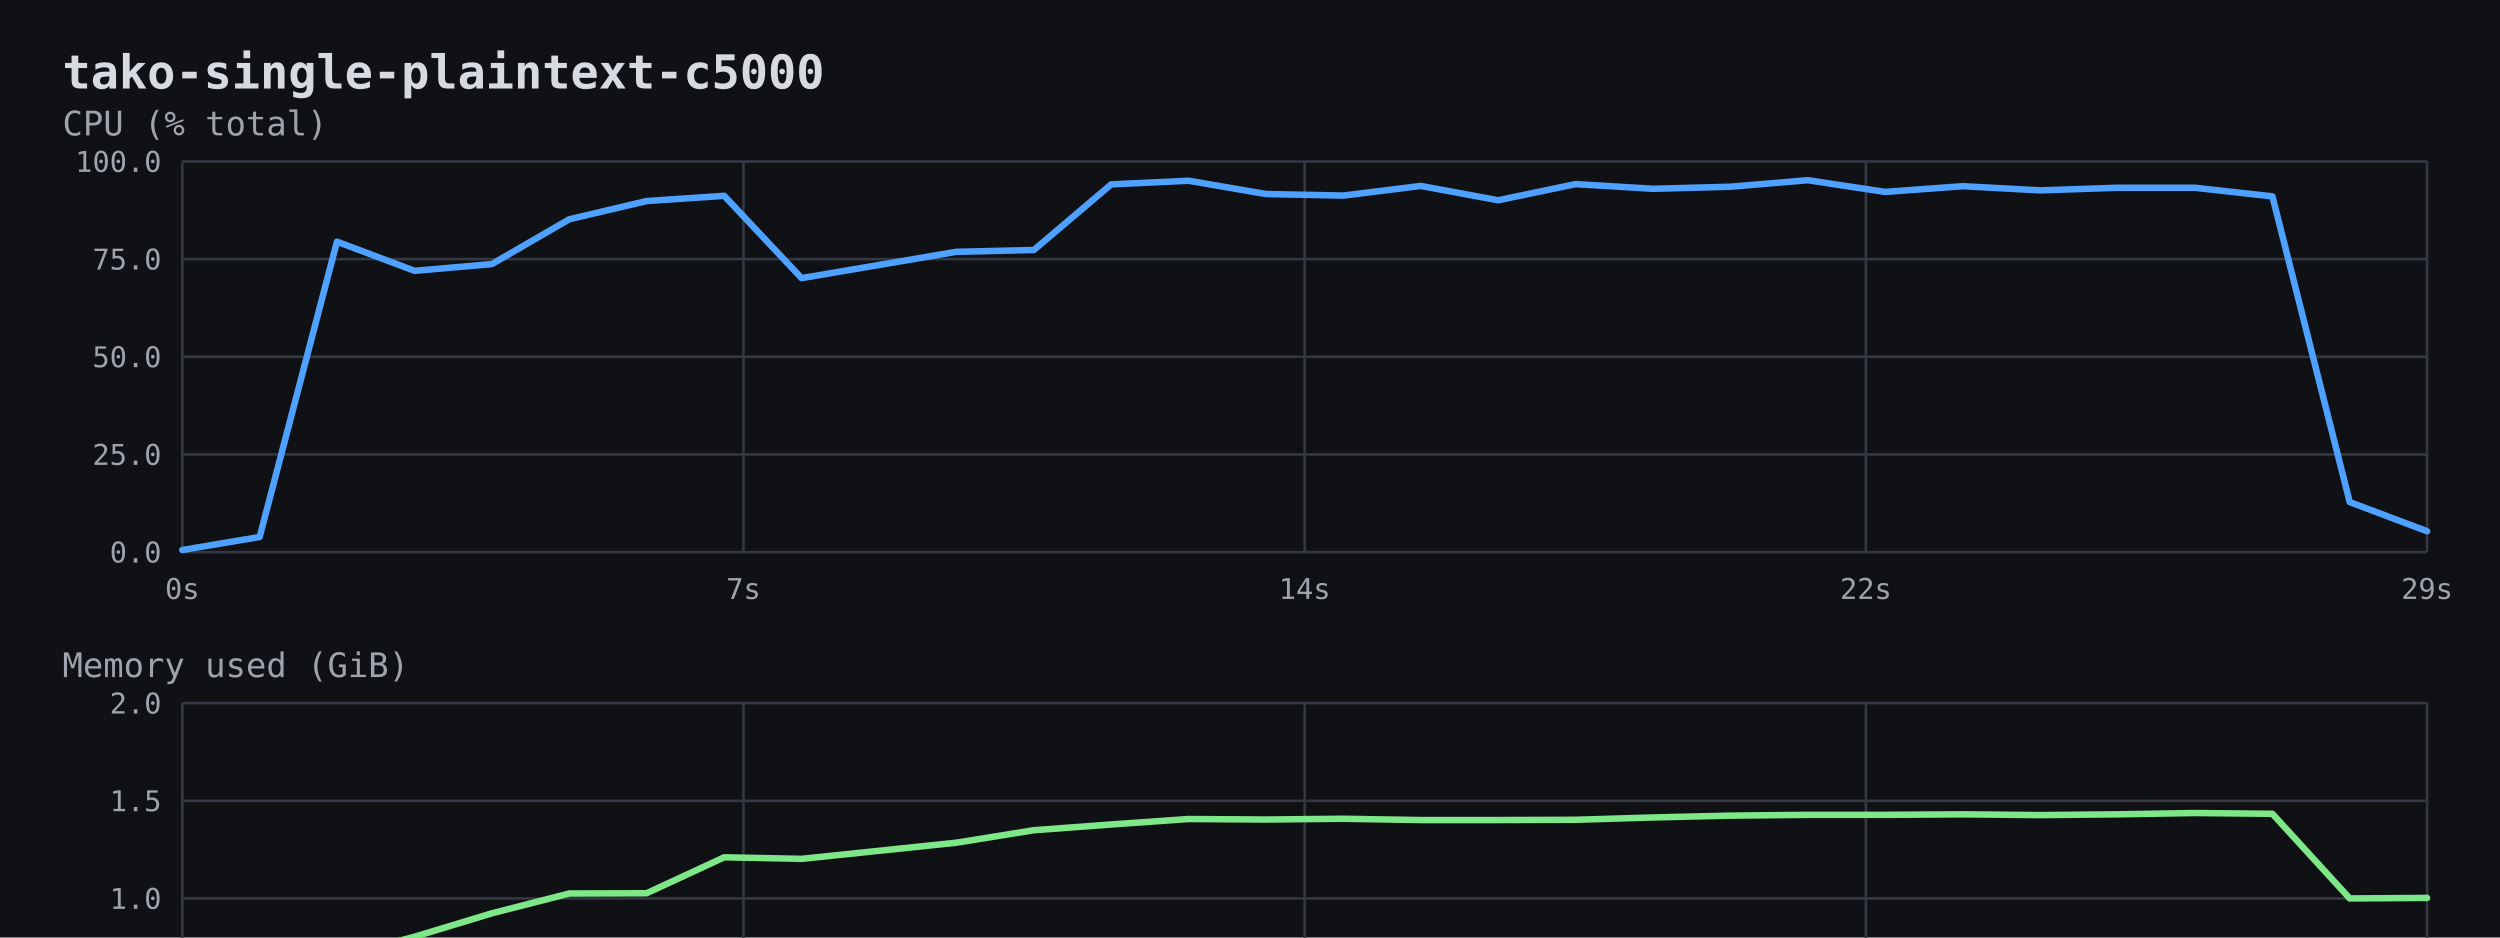
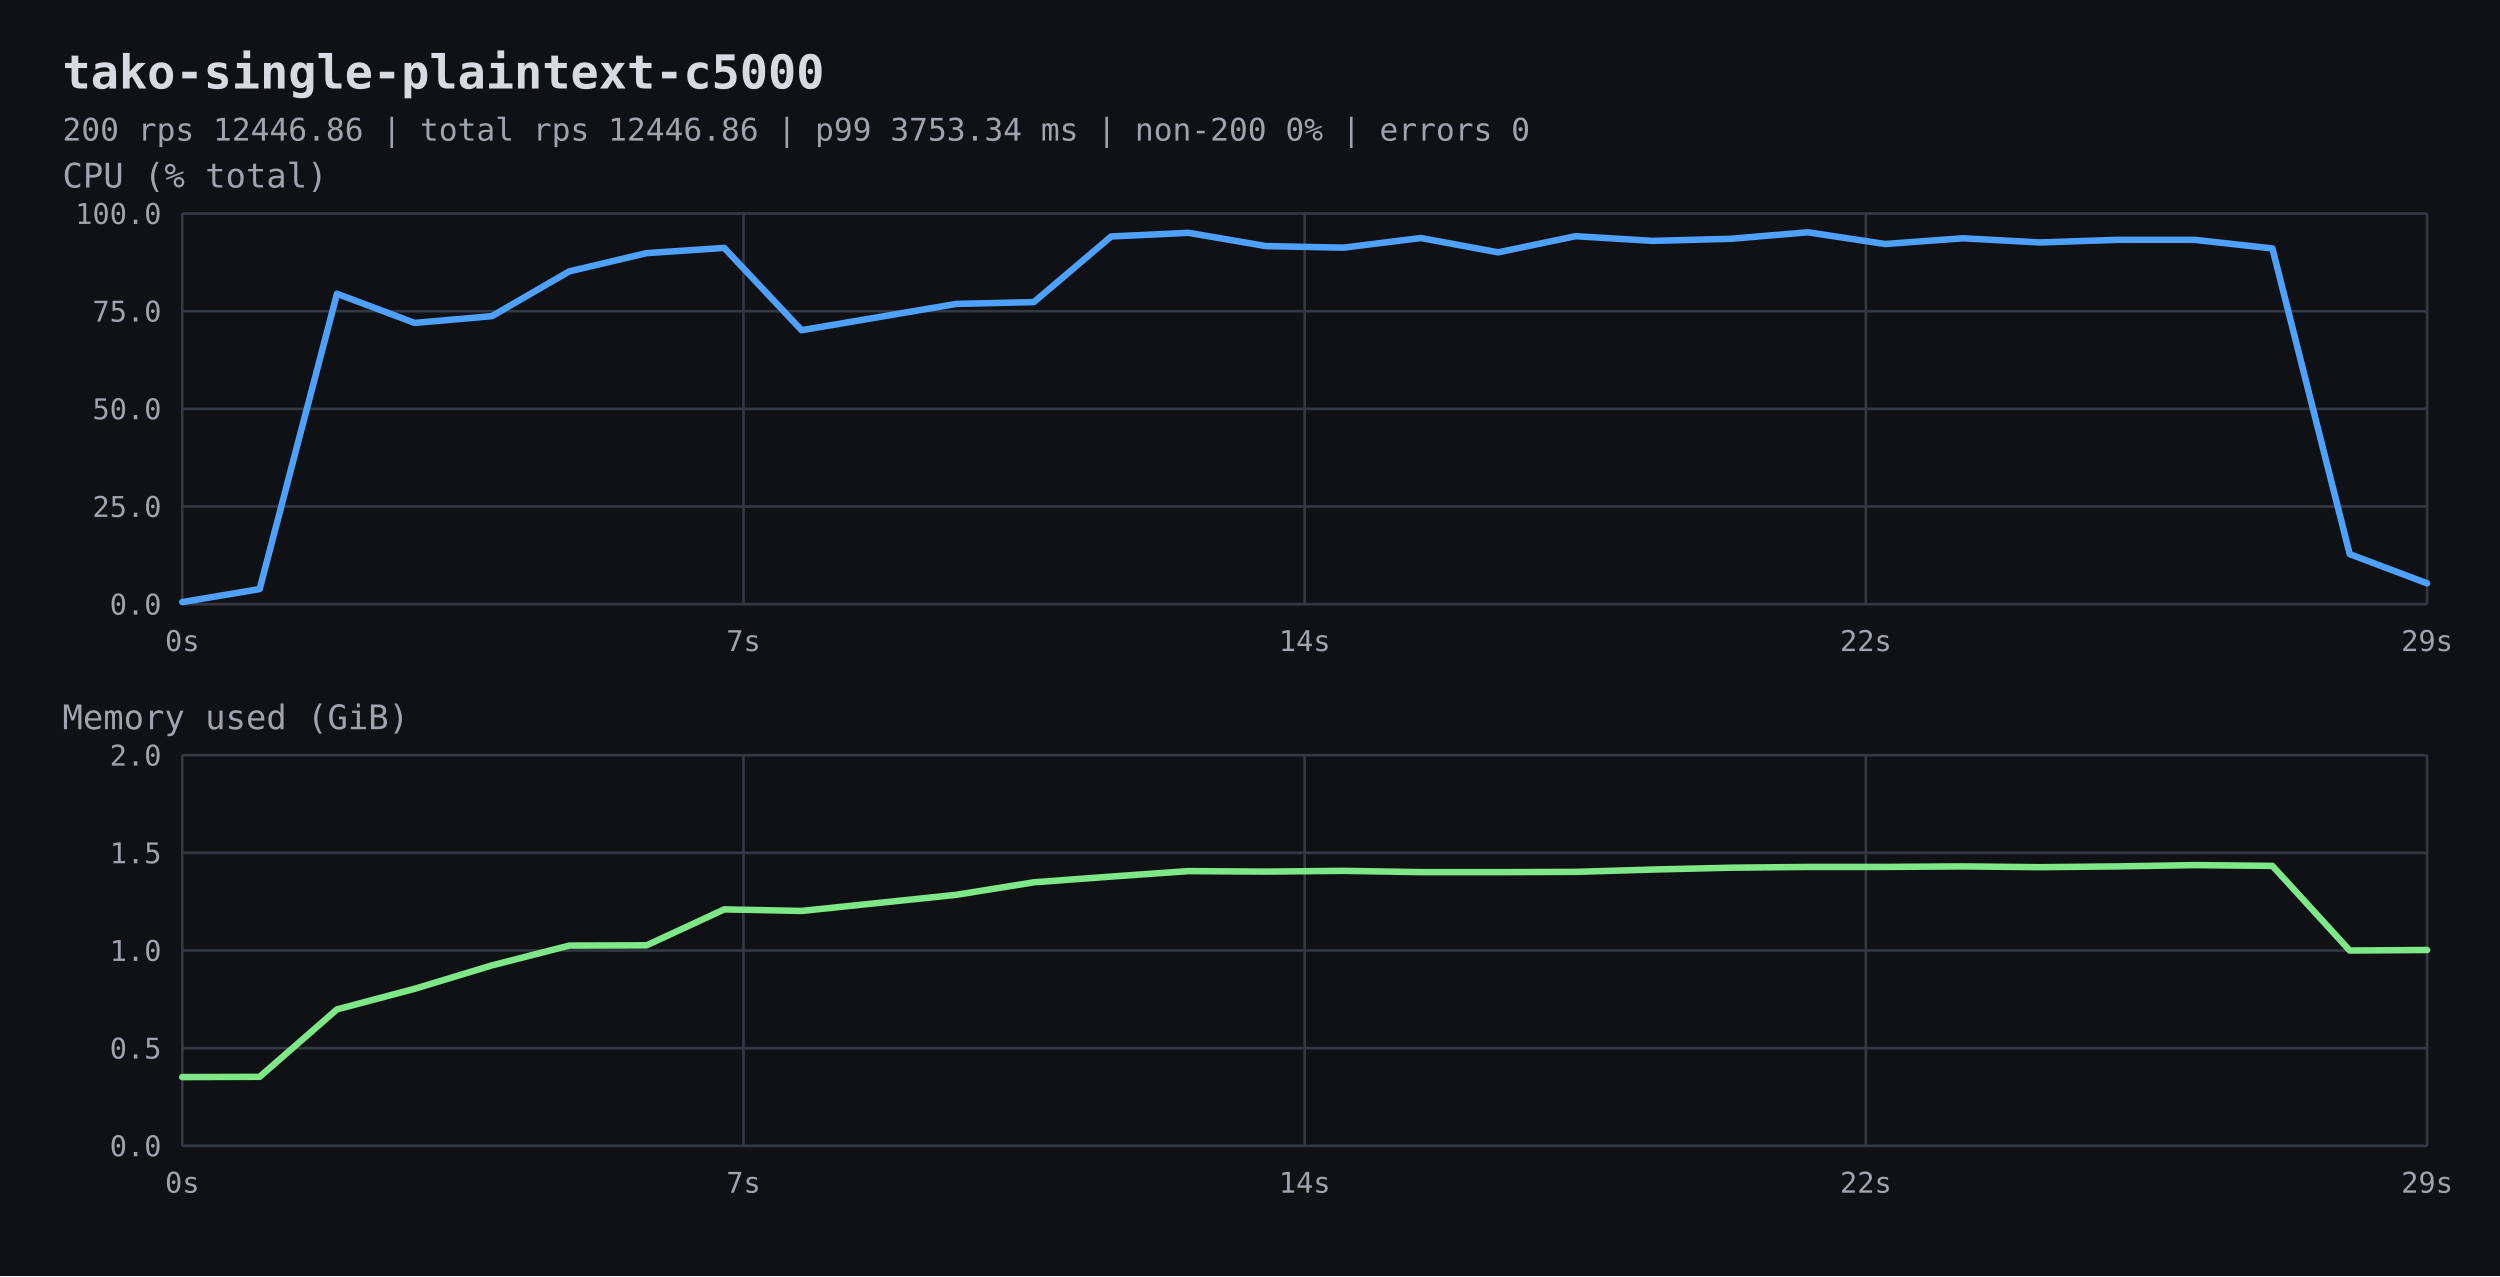
- <svg xmlns="http://www.w3.org/2000/svg" width="960" height="360" viewBox="0 0 960 360">
+ <svg xmlns="http://www.w3.org/2000/svg" width="960" height="490" viewBox="0 0 960 490">
  <rect width="100%" height="100%" fill="#101114" />
  <text x="24" y="34" fill="#d7dae0" font-family="ui-monospace, SFMono-Regular, Menlo, monospace" font-size="18" font-weight="700">tako-single-plaintext-c5000</text>
-   <text x="24" y="52.0" fill="#9ea3ad" font-family="ui-monospace, SFMono-Regular, Menlo, monospace" font-size="13">CPU (% total)</text>
-   <line x1="70.0" y1="62.0" x2="932.0" y2="62.0" stroke="#343843" stroke-width="1" />
-   <text x="62.0" y="66.0" fill="#9ea3ad" font-family="ui-monospace, SFMono-Regular, Menlo, monospace" font-size="11" text-anchor="end">100.0</text>
-   <line x1="70.0" y1="99.5" x2="932.0" y2="99.5" stroke="#343843" stroke-width="1" />
-   <text x="62.0" y="103.5" fill="#9ea3ad" font-family="ui-monospace, SFMono-Regular, Menlo, monospace" font-size="11" text-anchor="end">75.0</text>
-   <line x1="70.0" y1="137.0" x2="932.0" y2="137.0" stroke="#343843" stroke-width="1" />
-   <text x="62.0" y="141.0" fill="#9ea3ad" font-family="ui-monospace, SFMono-Regular, Menlo, monospace" font-size="11" text-anchor="end">50.0</text>
-   <line x1="70.0" y1="174.5" x2="932.0" y2="174.5" stroke="#343843" stroke-width="1" />
-   <text x="62.0" y="178.5" fill="#9ea3ad" font-family="ui-monospace, SFMono-Regular, Menlo, monospace" font-size="11" text-anchor="end">25.0</text>
-   <line x1="70.0" y1="212.0" x2="932.0" y2="212.0" stroke="#343843" stroke-width="1" />
-   <text x="62.0" y="216.0" fill="#9ea3ad" font-family="ui-monospace, SFMono-Regular, Menlo, monospace" font-size="11" text-anchor="end">0.0</text>
-   <line x1="70.0" y1="62.0" x2="70.0" y2="212.0" stroke="#343843" stroke-width="1" />
-   <text x="70.0" y="230.0" fill="#9ea3ad" font-family="ui-monospace, SFMono-Regular, Menlo, monospace" font-size="11" text-anchor="middle">0s</text>
-   <line x1="285.5" y1="62.0" x2="285.5" y2="212.0" stroke="#343843" stroke-width="1" />
-   <text x="285.5" y="230.0" fill="#9ea3ad" font-family="ui-monospace, SFMono-Regular, Menlo, monospace" font-size="11" text-anchor="middle">7s</text>
-   <line x1="501.0" y1="62.0" x2="501.0" y2="212.0" stroke="#343843" stroke-width="1" />
-   <text x="501.0" y="230.0" fill="#9ea3ad" font-family="ui-monospace, SFMono-Regular, Menlo, monospace" font-size="11" text-anchor="middle">14s</text>
-   <line x1="716.5" y1="62.0" x2="716.5" y2="212.0" stroke="#343843" stroke-width="1" />
-   <text x="716.5" y="230.0" fill="#9ea3ad" font-family="ui-monospace, SFMono-Regular, Menlo, monospace" font-size="11" text-anchor="middle">22s</text>
-   <line x1="932.0" y1="62.0" x2="932.0" y2="212.0" stroke="#343843" stroke-width="1" />
-   <text x="932.0" y="230.0" fill="#9ea3ad" font-family="ui-monospace, SFMono-Regular, Menlo, monospace" font-size="11" text-anchor="middle">29s</text>
-   <path d="M 70.0 211.2 L 99.7 206.2 L 129.4 92.8 L 159.2 104.0 L 188.9 101.4 L 218.6 84.2 L 248.3 77.2 L 278.1 75.2 L 307.8 106.8 L 367.2 96.7 L 397.0 96.0 L 426.7 70.8 L 456.4 69.4 L 486.1 74.5 L 515.9 75.1 L 545.6 71.4 L 575.3 76.9 L 605.0 70.7 L 634.8 72.5 L 664.5 71.7 L 694.2 69.2 L 723.9 73.7 L 753.7 71.5 L 783.4 73.1 L 813.1 72.1 L 842.8 72.1 L 872.6 75.4 L 902.3 192.8 L 932.0 204.0" fill="none" stroke="#4ea1ff" stroke-width="2.5" stroke-linejoin="round" stroke-linecap="round" />
-   <text x="24" y="260.0" fill="#9ea3ad" font-family="ui-monospace, SFMono-Regular, Menlo, monospace" font-size="13">Memory used (GiB)</text>
-   <line x1="70.0" y1="270.0" x2="932.0" y2="270.0" stroke="#343843" stroke-width="1" />
-   <text x="62.0" y="274.0" fill="#9ea3ad" font-family="ui-monospace, SFMono-Regular, Menlo, monospace" font-size="11" text-anchor="end">2.0</text>
-   <line x1="70.0" y1="307.5" x2="932.0" y2="307.5" stroke="#343843" stroke-width="1" />
-   <text x="62.0" y="311.5" fill="#9ea3ad" font-family="ui-monospace, SFMono-Regular, Menlo, monospace" font-size="11" text-anchor="end">1.5</text>
-   <line x1="70.0" y1="345.0" x2="932.0" y2="345.0" stroke="#343843" stroke-width="1" />
-   <text x="62.0" y="349.0" fill="#9ea3ad" font-family="ui-monospace, SFMono-Regular, Menlo, monospace" font-size="11" text-anchor="end">1.0</text>
-   <line x1="70.0" y1="382.5" x2="932.0" y2="382.5" stroke="#343843" stroke-width="1" />
-   <text x="62.0" y="386.5" fill="#9ea3ad" font-family="ui-monospace, SFMono-Regular, Menlo, monospace" font-size="11" text-anchor="end">0.5</text>
-   <line x1="70.0" y1="420.0" x2="932.0" y2="420.0" stroke="#343843" stroke-width="1" />
-   <text x="62.0" y="424.0" fill="#9ea3ad" font-family="ui-monospace, SFMono-Regular, Menlo, monospace" font-size="11" text-anchor="end">0.0</text>
-   <line x1="70.0" y1="270.0" x2="70.0" y2="420.0" stroke="#343843" stroke-width="1" />
-   <text x="70.0" y="438.0" fill="#9ea3ad" font-family="ui-monospace, SFMono-Regular, Menlo, monospace" font-size="11" text-anchor="middle">0s</text>
-   <line x1="285.5" y1="270.0" x2="285.5" y2="420.0" stroke="#343843" stroke-width="1" />
-   <text x="285.5" y="438.0" fill="#9ea3ad" font-family="ui-monospace, SFMono-Regular, Menlo, monospace" font-size="11" text-anchor="middle">7s</text>
-   <line x1="501.0" y1="270.0" x2="501.0" y2="420.0" stroke="#343843" stroke-width="1" />
-   <text x="501.0" y="438.0" fill="#9ea3ad" font-family="ui-monospace, SFMono-Regular, Menlo, monospace" font-size="11" text-anchor="middle">14s</text>
-   <line x1="716.5" y1="270.0" x2="716.5" y2="420.0" stroke="#343843" stroke-width="1" />
-   <text x="716.5" y="438.0" fill="#9ea3ad" font-family="ui-monospace, SFMono-Regular, Menlo, monospace" font-size="11" text-anchor="middle">22s</text>
-   <line x1="932.0" y1="270.0" x2="932.0" y2="420.0" stroke="#343843" stroke-width="1" />
-   <text x="932.0" y="438.0" fill="#9ea3ad" font-family="ui-monospace, SFMono-Regular, Menlo, monospace" font-size="11" text-anchor="middle">29s</text>
-   <path d="M 70.0 393.6 L 99.7 393.5 L 129.4 367.6 L 159.2 359.7 L 188.9 350.7 L 218.6 343.1 L 248.3 343.0 L 278.1 329.2 L 307.8 329.8 L 367.2 323.6 L 397.0 318.8 L 426.7 316.6 L 456.4 314.5 L 486.1 314.7 L 515.9 314.4 L 545.6 314.9 L 575.3 314.9 L 605.0 314.8 L 634.8 313.9 L 664.5 313.2 L 694.2 312.9 L 723.9 312.9 L 753.7 312.7 L 783.4 313.0 L 813.1 312.7 L 842.8 312.2 L 872.6 312.5 L 902.3 345.0 L 932.0 344.8" fill="none" stroke="#7ee787" stroke-width="2.5" stroke-linejoin="round" stroke-linecap="round" />
+   <text x="24" y="54" fill="#9ea3ad" font-family="ui-monospace, SFMono-Regular, Menlo, monospace" font-size="12">200 rps 12446.86 | total rps 12446.86 | p99 3753.34 ms | non-200 0% | errors 0</text>
+   <text x="24" y="72.0" fill="#9ea3ad" font-family="ui-monospace, SFMono-Regular, Menlo, monospace" font-size="13">CPU (% total)</text>
+   <line x1="70.0" y1="82.0" x2="932.0" y2="82.0" stroke="#343843" stroke-width="1" />
+   <text x="62.0" y="86.0" fill="#9ea3ad" font-family="ui-monospace, SFMono-Regular, Menlo, monospace" font-size="11" text-anchor="end">100.0</text>
+   <line x1="70.0" y1="119.5" x2="932.0" y2="119.5" stroke="#343843" stroke-width="1" />
+   <text x="62.0" y="123.5" fill="#9ea3ad" font-family="ui-monospace, SFMono-Regular, Menlo, monospace" font-size="11" text-anchor="end">75.0</text>
+   <line x1="70.0" y1="157.0" x2="932.0" y2="157.0" stroke="#343843" stroke-width="1" />
+   <text x="62.0" y="161.0" fill="#9ea3ad" font-family="ui-monospace, SFMono-Regular, Menlo, monospace" font-size="11" text-anchor="end">50.0</text>
+   <line x1="70.0" y1="194.5" x2="932.0" y2="194.5" stroke="#343843" stroke-width="1" />
+   <text x="62.0" y="198.5" fill="#9ea3ad" font-family="ui-monospace, SFMono-Regular, Menlo, monospace" font-size="11" text-anchor="end">25.0</text>
+   <line x1="70.0" y1="232.0" x2="932.0" y2="232.0" stroke="#343843" stroke-width="1" />
+   <text x="62.0" y="236.0" fill="#9ea3ad" font-family="ui-monospace, SFMono-Regular, Menlo, monospace" font-size="11" text-anchor="end">0.0</text>
+   <line x1="70.0" y1="82.0" x2="70.0" y2="232.0" stroke="#343843" stroke-width="1" />
+   <text x="70.0" y="250.0" fill="#9ea3ad" font-family="ui-monospace, SFMono-Regular, Menlo, monospace" font-size="11" text-anchor="middle">0s</text>
+   <line x1="285.5" y1="82.0" x2="285.5" y2="232.0" stroke="#343843" stroke-width="1" />
+   <text x="285.5" y="250.0" fill="#9ea3ad" font-family="ui-monospace, SFMono-Regular, Menlo, monospace" font-size="11" text-anchor="middle">7s</text>
+   <line x1="501.0" y1="82.0" x2="501.0" y2="232.0" stroke="#343843" stroke-width="1" />
+   <text x="501.0" y="250.0" fill="#9ea3ad" font-family="ui-monospace, SFMono-Regular, Menlo, monospace" font-size="11" text-anchor="middle">14s</text>
+   <line x1="716.5" y1="82.0" x2="716.5" y2="232.0" stroke="#343843" stroke-width="1" />
+   <text x="716.5" y="250.0" fill="#9ea3ad" font-family="ui-monospace, SFMono-Regular, Menlo, monospace" font-size="11" text-anchor="middle">22s</text>
+   <line x1="932.0" y1="82.0" x2="932.0" y2="232.0" stroke="#343843" stroke-width="1" />
+   <text x="932.0" y="250.0" fill="#9ea3ad" font-family="ui-monospace, SFMono-Regular, Menlo, monospace" font-size="11" text-anchor="middle">29s</text>
+   <path d="M 70.0 231.2 L 99.7 226.2 L 129.4 112.8 L 159.2 124.0 L 188.9 121.4 L 218.6 104.2 L 248.3 97.2 L 278.1 95.2 L 307.8 126.8 L 367.2 116.7 L 397.0 116.0 L 426.7 90.8 L 456.4 89.4 L 486.1 94.5 L 515.9 95.1 L 545.6 91.4 L 575.3 96.9 L 605.0 90.7 L 634.8 92.5 L 664.5 91.7 L 694.2 89.2 L 723.9 93.7 L 753.7 91.5 L 783.4 93.1 L 813.1 92.1 L 842.8 92.1 L 872.6 95.4 L 902.3 212.8 L 932.0 224.0" fill="none" stroke="#4ea1ff" stroke-width="2.5" stroke-linejoin="round" stroke-linecap="round" />
+   <text x="24" y="280.0" fill="#9ea3ad" font-family="ui-monospace, SFMono-Regular, Menlo, monospace" font-size="13">Memory used (GiB)</text>
+   <line x1="70.0" y1="290.0" x2="932.0" y2="290.0" stroke="#343843" stroke-width="1" />
+   <text x="62.0" y="294.0" fill="#9ea3ad" font-family="ui-monospace, SFMono-Regular, Menlo, monospace" font-size="11" text-anchor="end">2.0</text>
+   <line x1="70.0" y1="327.5" x2="932.0" y2="327.5" stroke="#343843" stroke-width="1" />
+   <text x="62.0" y="331.5" fill="#9ea3ad" font-family="ui-monospace, SFMono-Regular, Menlo, monospace" font-size="11" text-anchor="end">1.5</text>
+   <line x1="70.0" y1="365.0" x2="932.0" y2="365.0" stroke="#343843" stroke-width="1" />
+   <text x="62.0" y="369.0" fill="#9ea3ad" font-family="ui-monospace, SFMono-Regular, Menlo, monospace" font-size="11" text-anchor="end">1.0</text>
+   <line x1="70.0" y1="402.5" x2="932.0" y2="402.5" stroke="#343843" stroke-width="1" />
+   <text x="62.0" y="406.5" fill="#9ea3ad" font-family="ui-monospace, SFMono-Regular, Menlo, monospace" font-size="11" text-anchor="end">0.5</text>
+   <line x1="70.0" y1="440.0" x2="932.0" y2="440.0" stroke="#343843" stroke-width="1" />
+   <text x="62.0" y="444.0" fill="#9ea3ad" font-family="ui-monospace, SFMono-Regular, Menlo, monospace" font-size="11" text-anchor="end">0.0</text>
+   <line x1="70.0" y1="290.0" x2="70.0" y2="440.0" stroke="#343843" stroke-width="1" />
+   <text x="70.0" y="458.0" fill="#9ea3ad" font-family="ui-monospace, SFMono-Regular, Menlo, monospace" font-size="11" text-anchor="middle">0s</text>
+   <line x1="285.5" y1="290.0" x2="285.5" y2="440.0" stroke="#343843" stroke-width="1" />
+   <text x="285.5" y="458.0" fill="#9ea3ad" font-family="ui-monospace, SFMono-Regular, Menlo, monospace" font-size="11" text-anchor="middle">7s</text>
+   <line x1="501.0" y1="290.0" x2="501.0" y2="440.0" stroke="#343843" stroke-width="1" />
+   <text x="501.0" y="458.0" fill="#9ea3ad" font-family="ui-monospace, SFMono-Regular, Menlo, monospace" font-size="11" text-anchor="middle">14s</text>
+   <line x1="716.5" y1="290.0" x2="716.5" y2="440.0" stroke="#343843" stroke-width="1" />
+   <text x="716.5" y="458.0" fill="#9ea3ad" font-family="ui-monospace, SFMono-Regular, Menlo, monospace" font-size="11" text-anchor="middle">22s</text>
+   <line x1="932.0" y1="290.0" x2="932.0" y2="440.0" stroke="#343843" stroke-width="1" />
+   <text x="932.0" y="458.0" fill="#9ea3ad" font-family="ui-monospace, SFMono-Regular, Menlo, monospace" font-size="11" text-anchor="middle">29s</text>
+   <path d="M 70.0 413.6 L 99.7 413.5 L 129.4 387.6 L 159.2 379.7 L 188.9 370.7 L 218.6 363.1 L 248.3 363.0 L 278.1 349.2 L 307.8 349.8 L 367.2 343.6 L 397.0 338.8 L 426.7 336.6 L 456.4 334.5 L 486.1 334.7 L 515.9 334.4 L 545.6 334.9 L 575.3 334.9 L 605.0 334.8 L 634.8 333.9 L 664.5 333.2 L 694.2 332.9 L 723.9 332.9 L 753.7 332.7 L 783.4 333.0 L 813.1 332.7 L 842.8 332.2 L 872.6 332.5 L 902.3 365.0 L 932.0 364.8" fill="none" stroke="#7ee787" stroke-width="2.5" stroke-linejoin="round" stroke-linecap="round" />
</svg>
